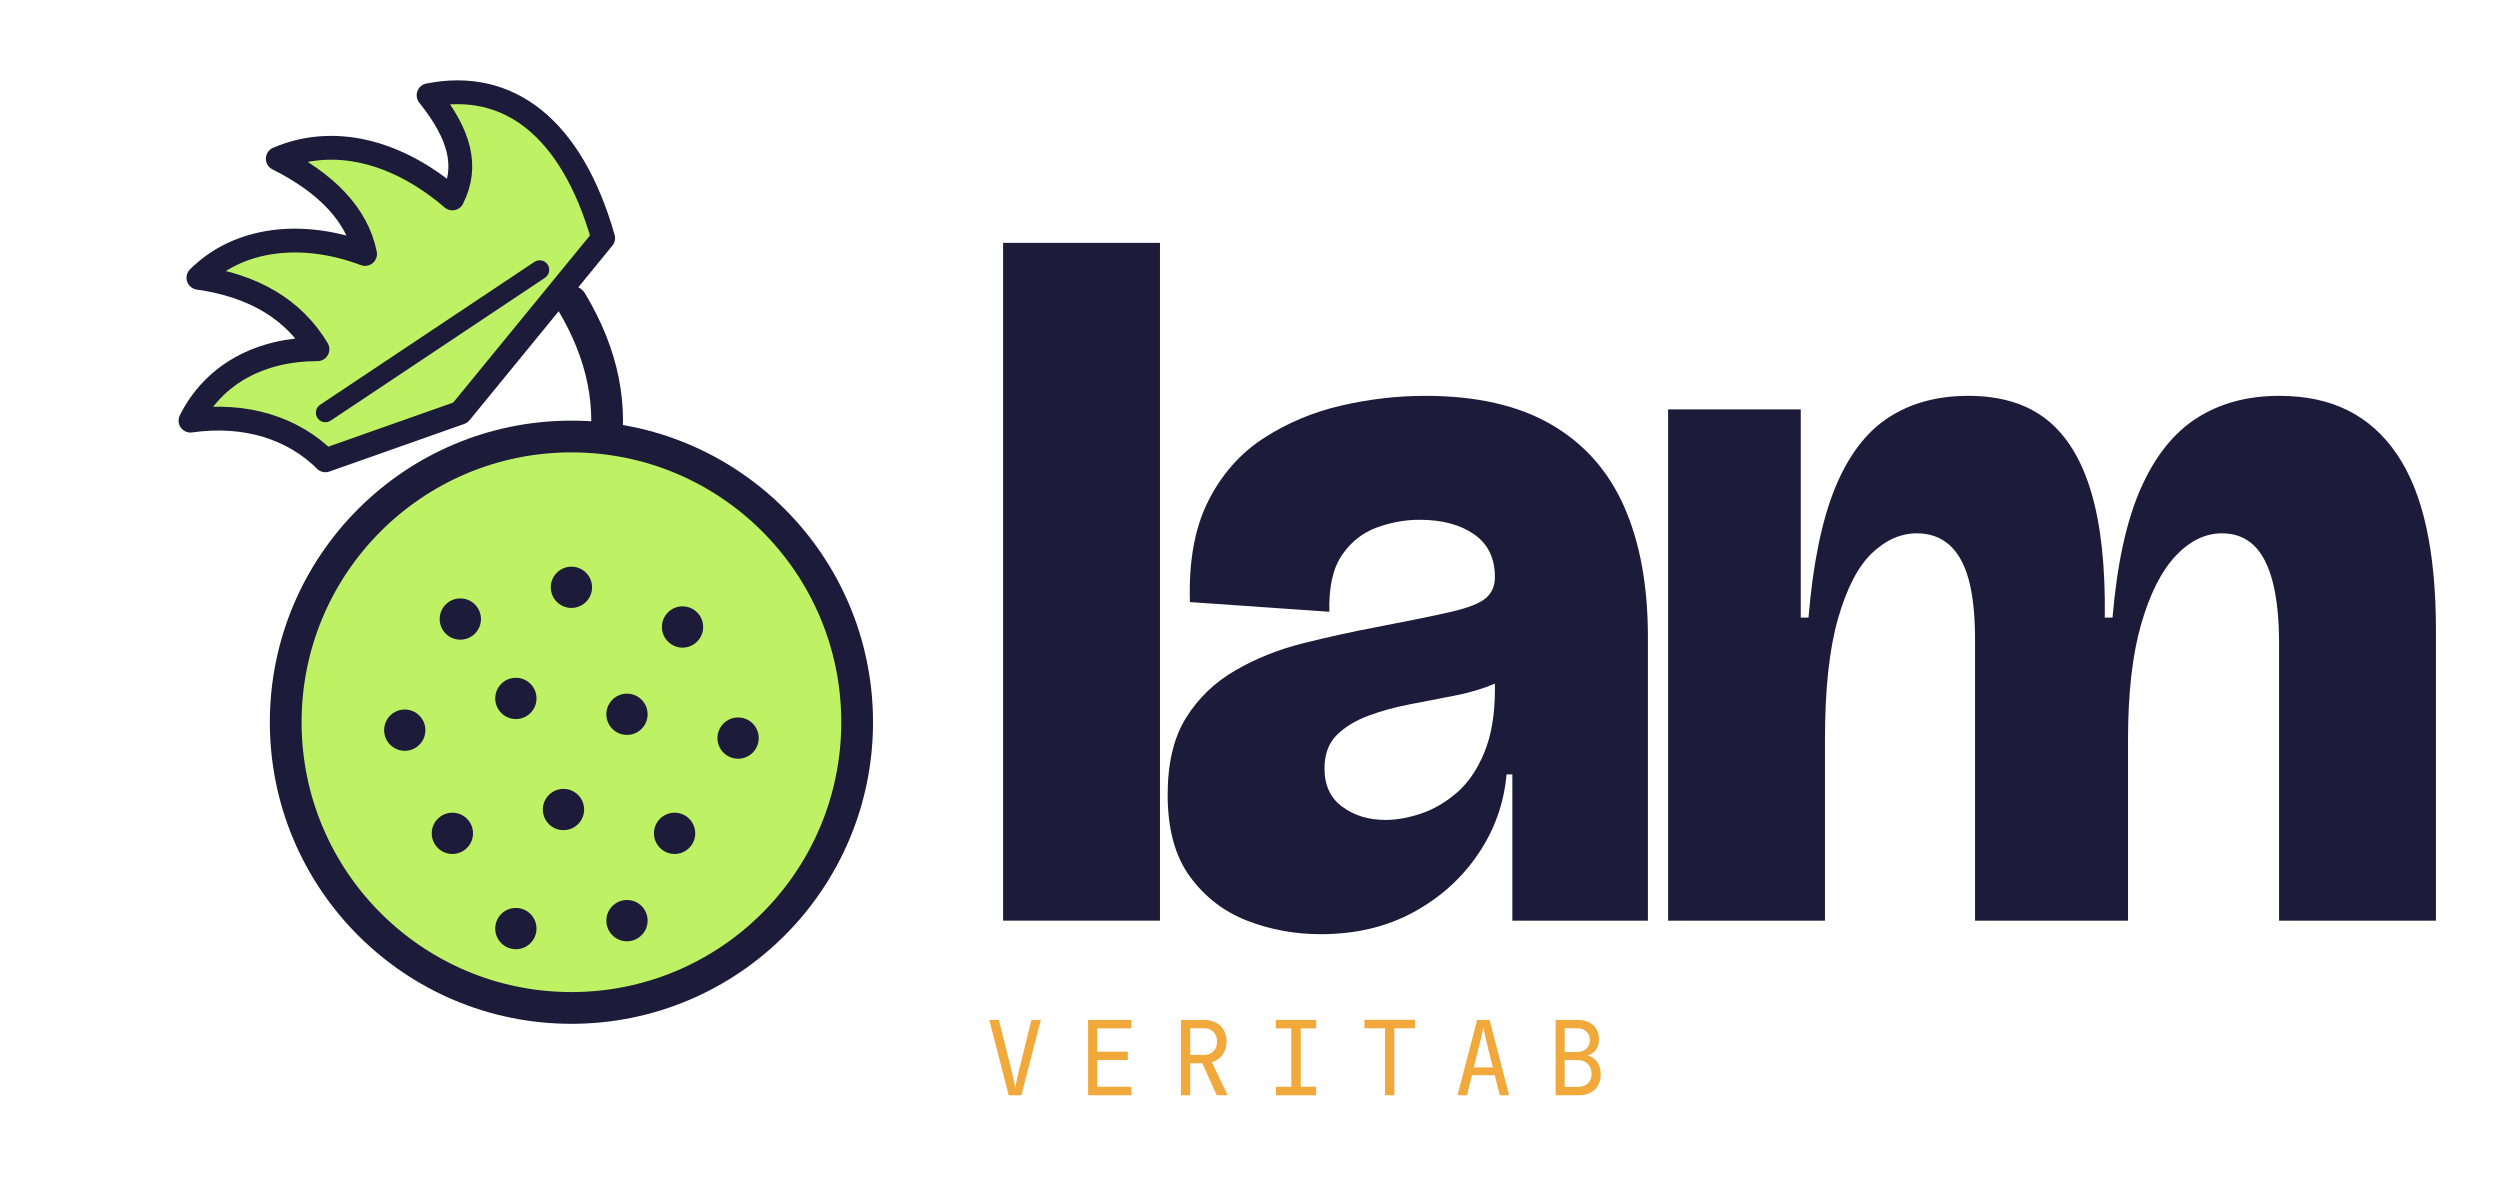
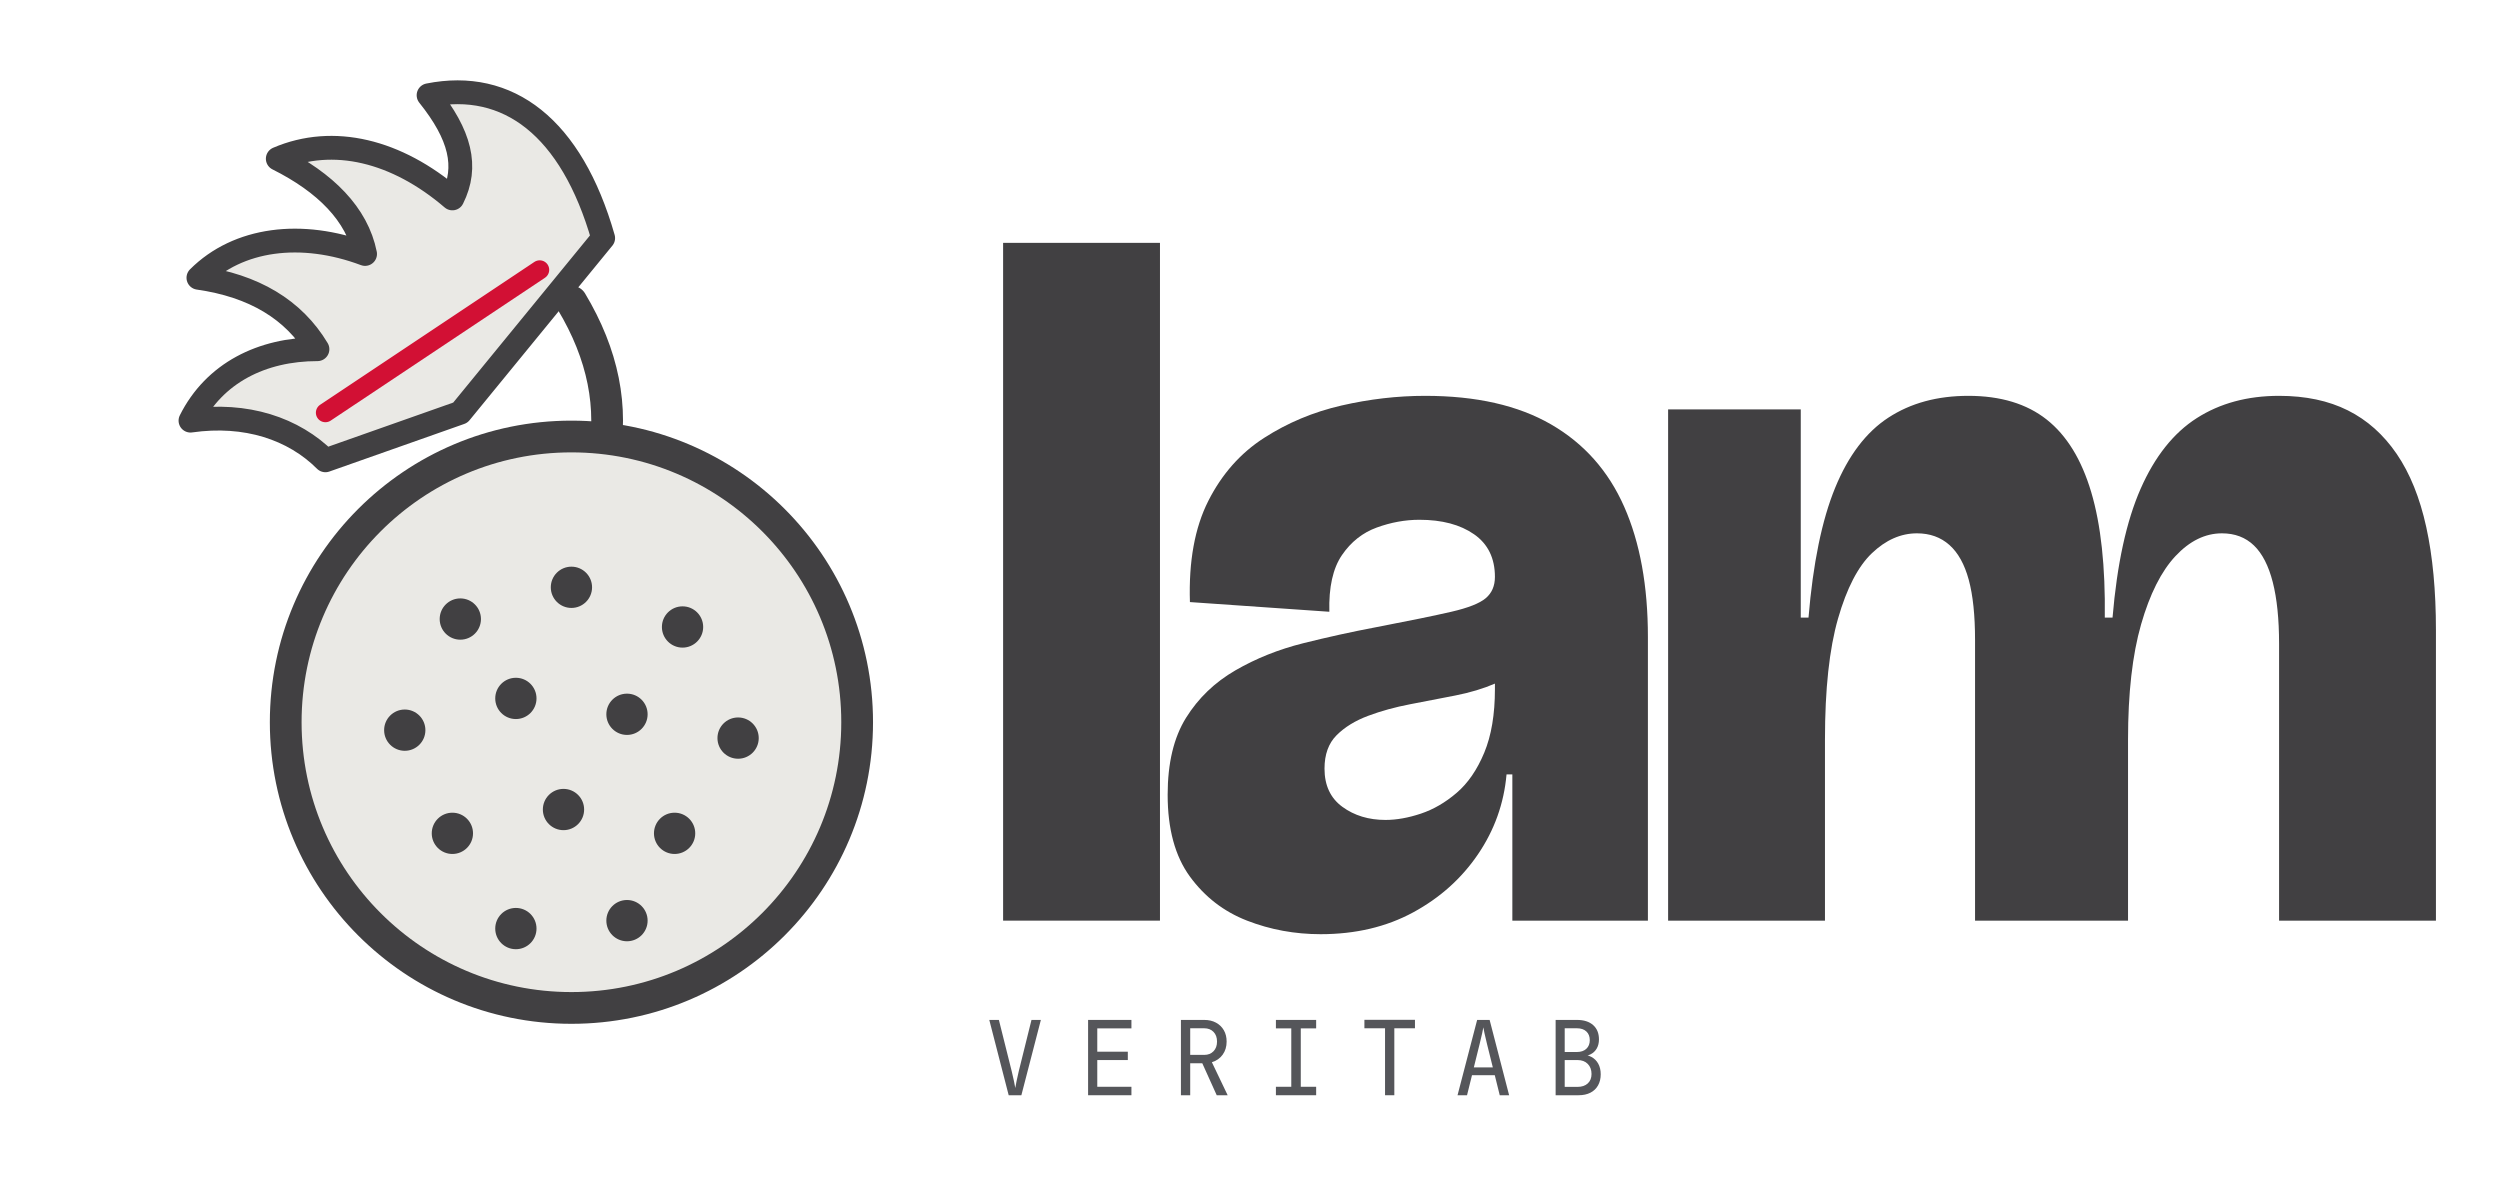
<svg xmlns="http://www.w3.org/2000/svg" width="315" height="150" viewBox="0 0 315 150">
  <g transform="translate(6,8) scale(1.0)">
    <g>
-       <path d="M70 22 C66 8 58 2 48 4 C52 9 53 13 51 17 C44 11 36 9 29 12 C35 15 39 19 40 24 C32 21 24 22 19 27 C26 28 31 31 34 36 C27 36 21 39 18 45 C25 44 31 46 35 50 L52 44 Z" fill="#BEF264" stroke="#1C1B3A" stroke-width="3" stroke-linejoin="round" />
-       <line x1="35" y1="44" x2="62" y2="26" stroke="#1C1B3A" stroke-width="2.4" stroke-linecap="round" />
-       <path d="M66 30 Q72 40 70 50" fill="none" stroke="#1C1B3A" stroke-width="4" stroke-linecap="round" />
-       <circle cx="66" cy="83" r="36" fill="#BEF264" stroke="#1C1B3A" stroke-width="4" />
-       <circle cx="52" cy="70" r="2.6" fill="#1C1B3A" />
-       <circle cx="66" cy="66" r="2.6" fill="#1C1B3A" />
-       <circle cx="80" cy="71" r="2.6" fill="#1C1B3A" />
-       <circle cx="45" cy="84" r="2.6" fill="#1C1B3A" />
-       <circle cx="59" cy="80" r="2.6" fill="#1C1B3A" />
-       <circle cx="73" cy="82" r="2.6" fill="#1C1B3A" />
-       <circle cx="87" cy="85" r="2.6" fill="#1C1B3A" />
-       <circle cx="51" cy="97" r="2.6" fill="#1C1B3A" />
-       <circle cx="65" cy="94" r="2.6" fill="#1C1B3A" />
-       <circle cx="79" cy="97" r="2.6" fill="#1C1B3A" />
-       <circle cx="59" cy="109" r="2.6" fill="#1C1B3A" />
-       <circle cx="73" cy="108" r="2.6" fill="#1C1B3A" />
+       <path d="M70 22 C66 8 58 2 48 4 C52 9 53 13 51 17 C44 11 36 9 29 12 C35 15 39 19 40 24 C32 21 24 22 19 27 C26 28 31 31 34 36 C27 36 21 39 18 45 C25 44 31 46 35 50 L52 44 Z" fill="#EAE9E5" stroke="#414042" stroke-width="3" stroke-linejoin="round" />
+       <line x1="35" y1="44" x2="62" y2="26" stroke="#D21034" stroke-width="2.4" stroke-linecap="round" />
+       <path d="M66 30 Q72 40 70 50" fill="none" stroke="#414042" stroke-width="4" stroke-linecap="round" />
+       <circle cx="66" cy="83" r="36" fill="#EAE9E5" stroke="#414042" stroke-width="4" />
+       <circle cx="52" cy="70" r="2.6" fill="#414042" />
+       <circle cx="66" cy="66" r="2.6" fill="#414042" />
+       <circle cx="80" cy="71" r="2.6" fill="#414042" />
+       <circle cx="45" cy="84" r="2.6" fill="#414042" />
+       <circle cx="59" cy="80" r="2.6" fill="#414042" />
+       <circle cx="73" cy="82" r="2.6" fill="#414042" />
+       <circle cx="87" cy="85" r="2.6" fill="#414042" />
+       <circle cx="51" cy="97" r="2.6" fill="#414042" />
+       <circle cx="65" cy="94" r="2.6" fill="#414042" />
+       <circle cx="79" cy="97" r="2.6" fill="#414042" />
+       <circle cx="59" cy="109" r="2.6" fill="#414042" />
+       <circle cx="73" cy="108" r="2.6" fill="#414042" />
    </g>
  </g>
-   <path transform="translate(122.00,116.00) scale(0.122,-0.122)" d="M36 0V700H198V0Z" fill="#1C1B3A" />
-   <path transform="translate(145.05,116.00) scale(0.122,-0.122)" d="M175 -14Q135 -14 99.0 0.0Q63 14 40.0 45.5Q17 77 17 130Q17 179 36.0 209.5Q55 240 87.0 258.5Q119 277 157.0 286.5Q195 296 232 303Q284 313 310.0 319.0Q336 325 345.5 333.0Q355 341 355 355Q355 384 333.5 399.0Q312 414 277 414Q255 414 233.0 406.0Q211 398 197.0 377.5Q183 357 184 319L40 329Q38 392 59.0 433.5Q80 475 116.5 498.5Q153 522 196.5 532.0Q240 542 283 542Q362 542 413.0 512.5Q464 483 488.5 427.5Q513 372 513 293V199Q513 166 513.0 132.5Q513 99 513.0 66.0Q513 33 513 0H373Q373 36 373.0 73.0Q373 110 373 151H367Q363 106 337.5 68.5Q312 31 270.5 8.5Q229 -14 175 -14ZM242 104Q259 104 278.5 110.5Q298 117 315.5 132.0Q333 147 344.0 173.5Q355 200 355 239V263L382 266Q374 253 355.5 245.0Q337 237 314.0 232.5Q291 228 267.5 223.5Q244 219 224.0 211.5Q204 204 191.5 191.5Q179 179 179 157Q179 131 197.5 117.5Q216 104 242 104Z" fill="#1C1B3A" />
-   <path transform="translate(205.79,116.00) scale(0.122,-0.122)" d="M36 0V293V528H173V313H181Q188 397 208.5 447.0Q229 497 263.5 519.5Q298 542 346 542Q396 542 427.0 517.5Q458 493 473.0 442.5Q488 392 487 313H495Q502 396 524.0 446.0Q546 496 582.0 519.0Q618 542 667 542Q708 542 738.0 527.0Q768 512 788.5 482.0Q809 452 819.0 406.5Q829 361 829 300V0H667V286Q667 324 660.5 349.5Q654 375 641.0 387.5Q628 400 608 400Q582 400 560.0 376.5Q538 353 524.5 306.0Q511 259 511 187V0H353V290Q353 328 346.5 352.0Q340 376 326.5 388.0Q313 400 293 400Q268 400 246.5 379.5Q225 359 211.5 312.0Q198 265 198 187V0Z" fill="#1C1B3A" />
-   <path transform="translate(124.00,138.00) scale(0.013,-0.013)" d="M238 0 50 730H143L267 234Q280 182 289.0 137.5Q298 93 302 70Q306 93 314.5 137.5Q323 182 336 234L459 730H550L361 0Z" fill="#F2A93B" />
-   <path transform="translate(135.80,138.00) scale(0.013,-0.013)" d="M100 0V730H520V648H189V422H485V341H189V82H520V0Z" fill="#F2A93B" />
-   <path transform="translate(147.60,138.00) scale(0.013,-0.013)" d="M92 0V730H318Q383 730 432.0 703.5Q481 677 508.0 630.0Q535 583 535 520Q535 446 496.5 393.0Q458 340 392 320L545 0H439L299 310H182V0ZM182 391H318Q374 391 408.0 426.5Q442 462 442 520Q442 579 408.0 614.0Q374 649 318 649H182Z" fill="#F2A93B" />
-   <path transform="translate(159.40,138.00) scale(0.013,-0.013)" d="M105 0V82H254V648H105V730H495V648H346V82H495V0Z" fill="#F2A93B" />
-   <path transform="translate(171.20,138.00) scale(0.013,-0.013)" d="M255 0V649H55V731H545V649H345V0Z" fill="#F2A93B" />
-   <path transform="translate(183.00,138.00) scale(0.013,-0.013)" d="M50 0 240 730H361L550 0H459L411 194H190L142 0ZM208 270H392L336 495Q320 559 311.0 602.0Q302 645 300 658Q298 645 289.0 602.0Q280 559 264 496Z" fill="#F2A93B" />
-   <path transform="translate(194.80,138.00) scale(0.013,-0.013)" d="M93 0V730H300Q400 730 456.5 680.0Q513 630 513 541Q513 491 492.0 454.0Q471 417 432.5 397.0Q394 377 340 378V393Q398 394 440.5 371.0Q483 348 506.5 305.0Q530 262 530 203Q530 141 504.0 95.0Q478 49 430.0 24.5Q382 0 315 0ZM181 81H305Q368 81 404.5 114.5Q441 148 441 206Q441 266 404.5 303.5Q368 341 305 341H181ZM181 419H299Q357 419 390.5 450.0Q424 481 424 534Q424 587 391.0 618.0Q358 649 300 649H181Z" fill="#F2A93B" />
+   <path transform="translate(122.00,116.00) scale(0.122,-0.122)" d="M36 0V700H198V0Z" fill="#414042" />
+   <path transform="translate(145.05,116.00) scale(0.122,-0.122)" d="M175 -14Q135 -14 99.0 0.0Q63 14 40.0 45.5Q17 77 17 130Q17 179 36.0 209.5Q55 240 87.0 258.5Q119 277 157.0 286.5Q195 296 232 303Q284 313 310.0 319.0Q336 325 345.5 333.0Q355 341 355 355Q355 384 333.5 399.0Q312 414 277 414Q255 414 233.0 406.0Q211 398 197.0 377.5Q183 357 184 319L40 329Q38 392 59.0 433.5Q80 475 116.5 498.5Q153 522 196.5 532.0Q240 542 283 542Q362 542 413.0 512.5Q464 483 488.5 427.5Q513 372 513 293V199Q513 166 513.0 132.5Q513 99 513.0 66.0Q513 33 513 0H373Q373 36 373.0 73.0Q373 110 373 151H367Q363 106 337.5 68.5Q312 31 270.5 8.5Q229 -14 175 -14ZM242 104Q259 104 278.5 110.5Q298 117 315.5 132.0Q333 147 344.0 173.5Q355 200 355 239V263L382 266Q374 253 355.5 245.0Q337 237 314.0 232.5Q291 228 267.5 223.5Q244 219 224.0 211.5Q204 204 191.5 191.5Q179 179 179 157Q179 131 197.5 117.5Q216 104 242 104Z" fill="#414042" />
+   <path transform="translate(205.79,116.00) scale(0.122,-0.122)" d="M36 0V293V528H173V313H181Q188 397 208.5 447.0Q229 497 263.5 519.5Q298 542 346 542Q396 542 427.0 517.5Q458 493 473.0 442.5Q488 392 487 313H495Q502 396 524.0 446.0Q546 496 582.0 519.0Q618 542 667 542Q708 542 738.0 527.0Q768 512 788.5 482.0Q809 452 819.0 406.5Q829 361 829 300V0H667V286Q667 324 660.5 349.5Q654 375 641.0 387.5Q628 400 608 400Q582 400 560.0 376.5Q538 353 524.5 306.0Q511 259 511 187V0H353V290Q353 328 346.5 352.0Q340 376 326.5 388.0Q313 400 293 400Q268 400 246.5 379.5Q225 359 211.5 312.0Q198 265 198 187V0Z" fill="#414042" />
+   <path transform="translate(124.00,138.00) scale(0.013,-0.013)" d="M238 0 50 730H143L267 234Q280 182 289.0 137.5Q298 93 302 70Q306 93 314.5 137.5Q323 182 336 234L459 730H550L361 0Z" fill="#55565A" />
+   <path transform="translate(135.80,138.00) scale(0.013,-0.013)" d="M100 0V730H520V648H189V422H485V341H189V82H520V0Z" fill="#55565A" />
+   <path transform="translate(147.60,138.00) scale(0.013,-0.013)" d="M92 0V730H318Q383 730 432.0 703.5Q481 677 508.0 630.0Q535 583 535 520Q535 446 496.5 393.0Q458 340 392 320L545 0H439L299 310H182V0ZM182 391H318Q374 391 408.0 426.5Q442 462 442 520Q442 579 408.0 614.0Q374 649 318 649H182Z" fill="#55565A" />
+   <path transform="translate(159.40,138.00) scale(0.013,-0.013)" d="M105 0V82H254V648H105V730H495V648H346V82H495V0Z" fill="#55565A" />
+   <path transform="translate(171.20,138.00) scale(0.013,-0.013)" d="M255 0V649H55V731H545V649H345V0Z" fill="#55565A" />
+   <path transform="translate(183.00,138.00) scale(0.013,-0.013)" d="M50 0 240 730H361L550 0H459L411 194H190L142 0ZM208 270H392L336 495Q320 559 311.0 602.0Q302 645 300 658Q298 645 289.0 602.0Q280 559 264 496Z" fill="#55565A" />
+   <path transform="translate(194.80,138.00) scale(0.013,-0.013)" d="M93 0V730H300Q400 730 456.5 680.0Q513 630 513 541Q513 491 492.0 454.0Q471 417 432.5 397.0Q394 377 340 378V393Q398 394 440.5 371.0Q483 348 506.5 305.0Q530 262 530 203Q530 141 504.0 95.0Q478 49 430.0 24.5Q382 0 315 0ZM181 81H305Q368 81 404.5 114.5Q441 148 441 206Q441 266 404.5 303.5Q368 341 305 341H181ZM181 419H299Q357 419 390.5 450.0Q424 481 424 534Q424 587 391.0 618.0Q358 649 300 649H181Z" fill="#55565A" />
</svg>
